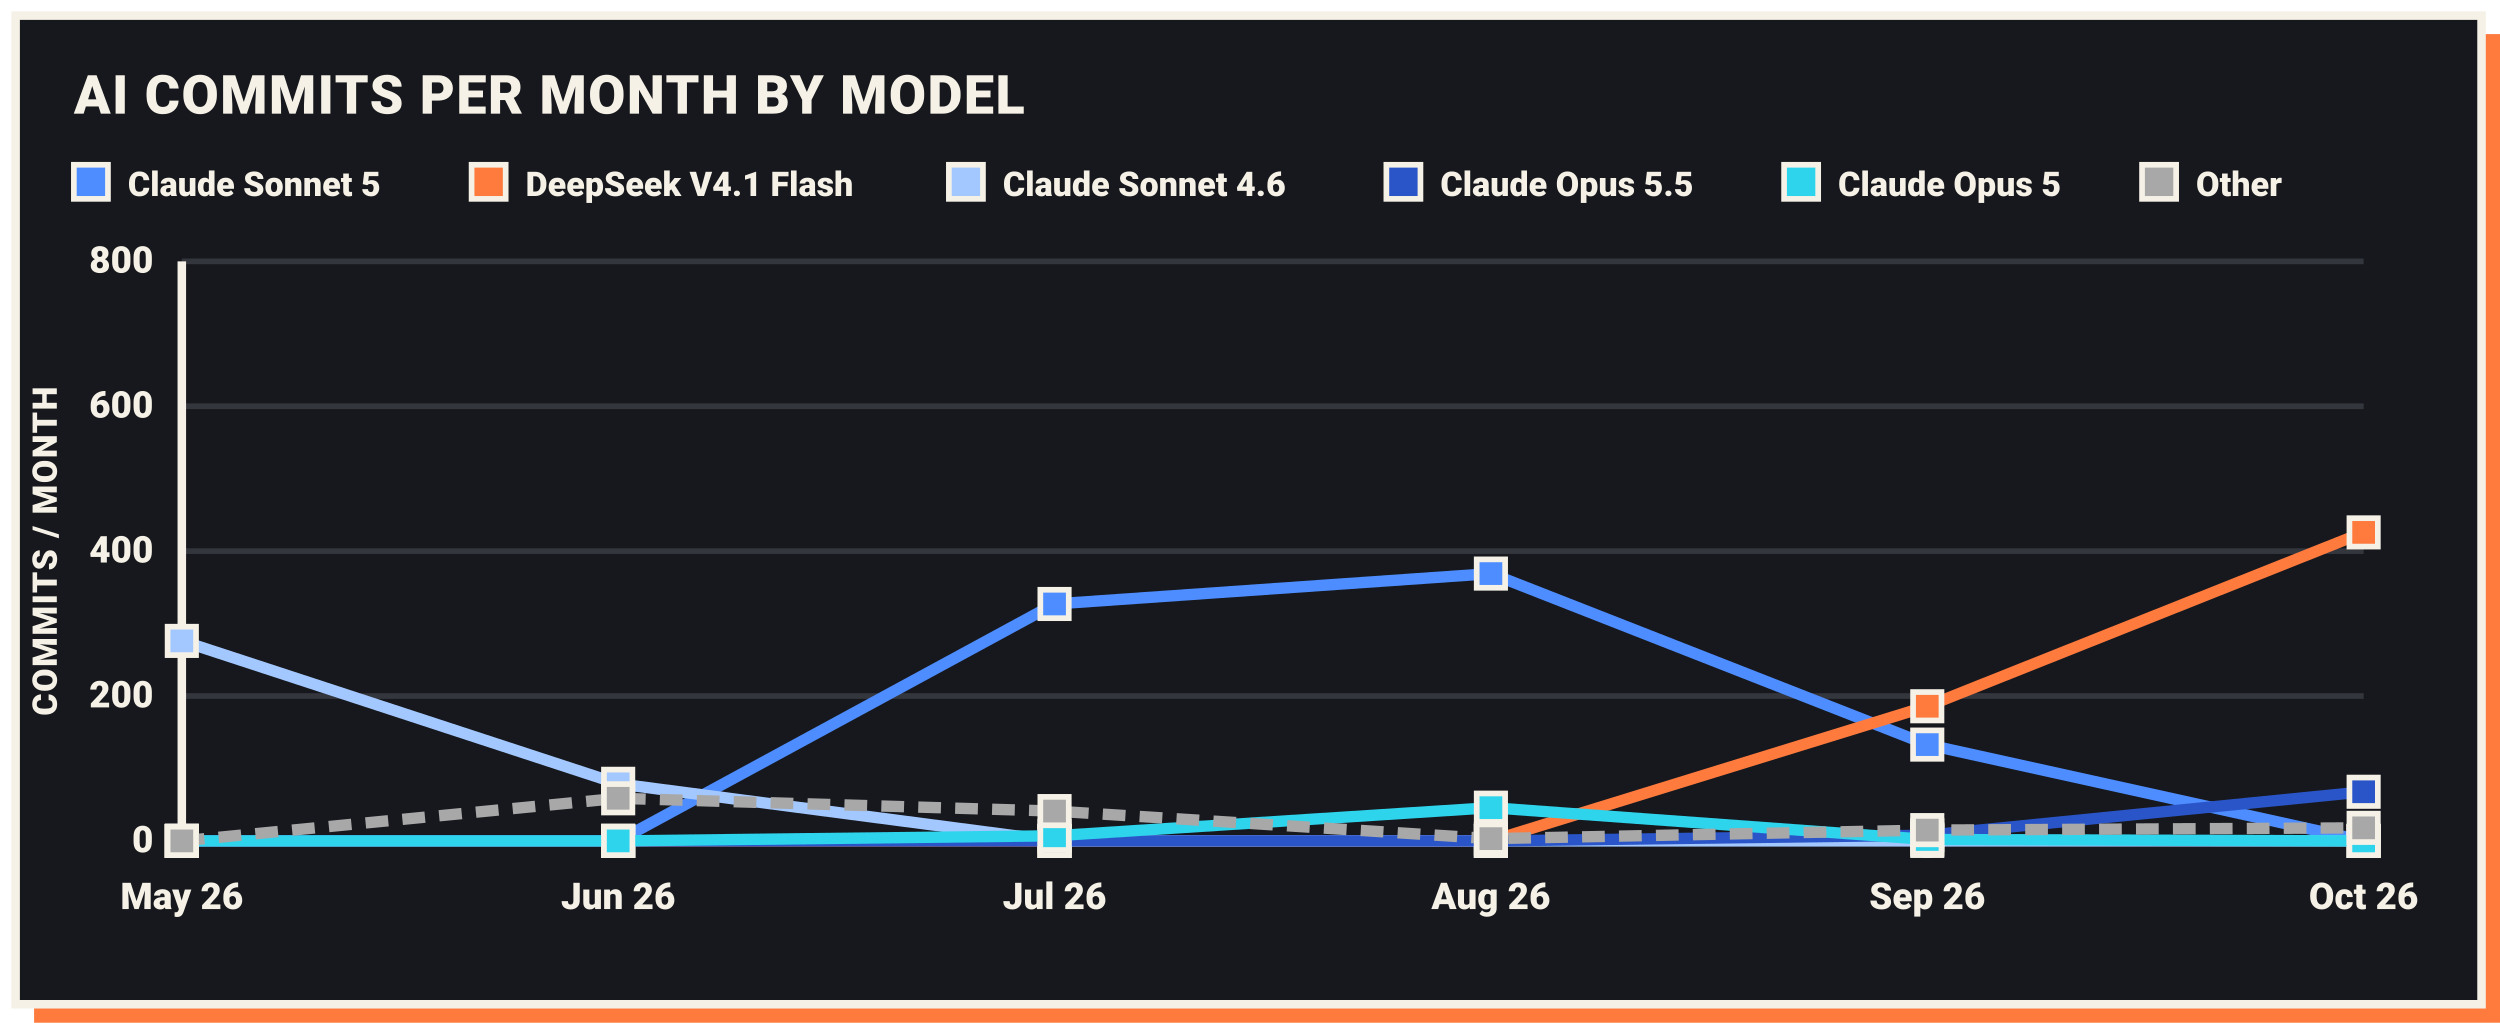
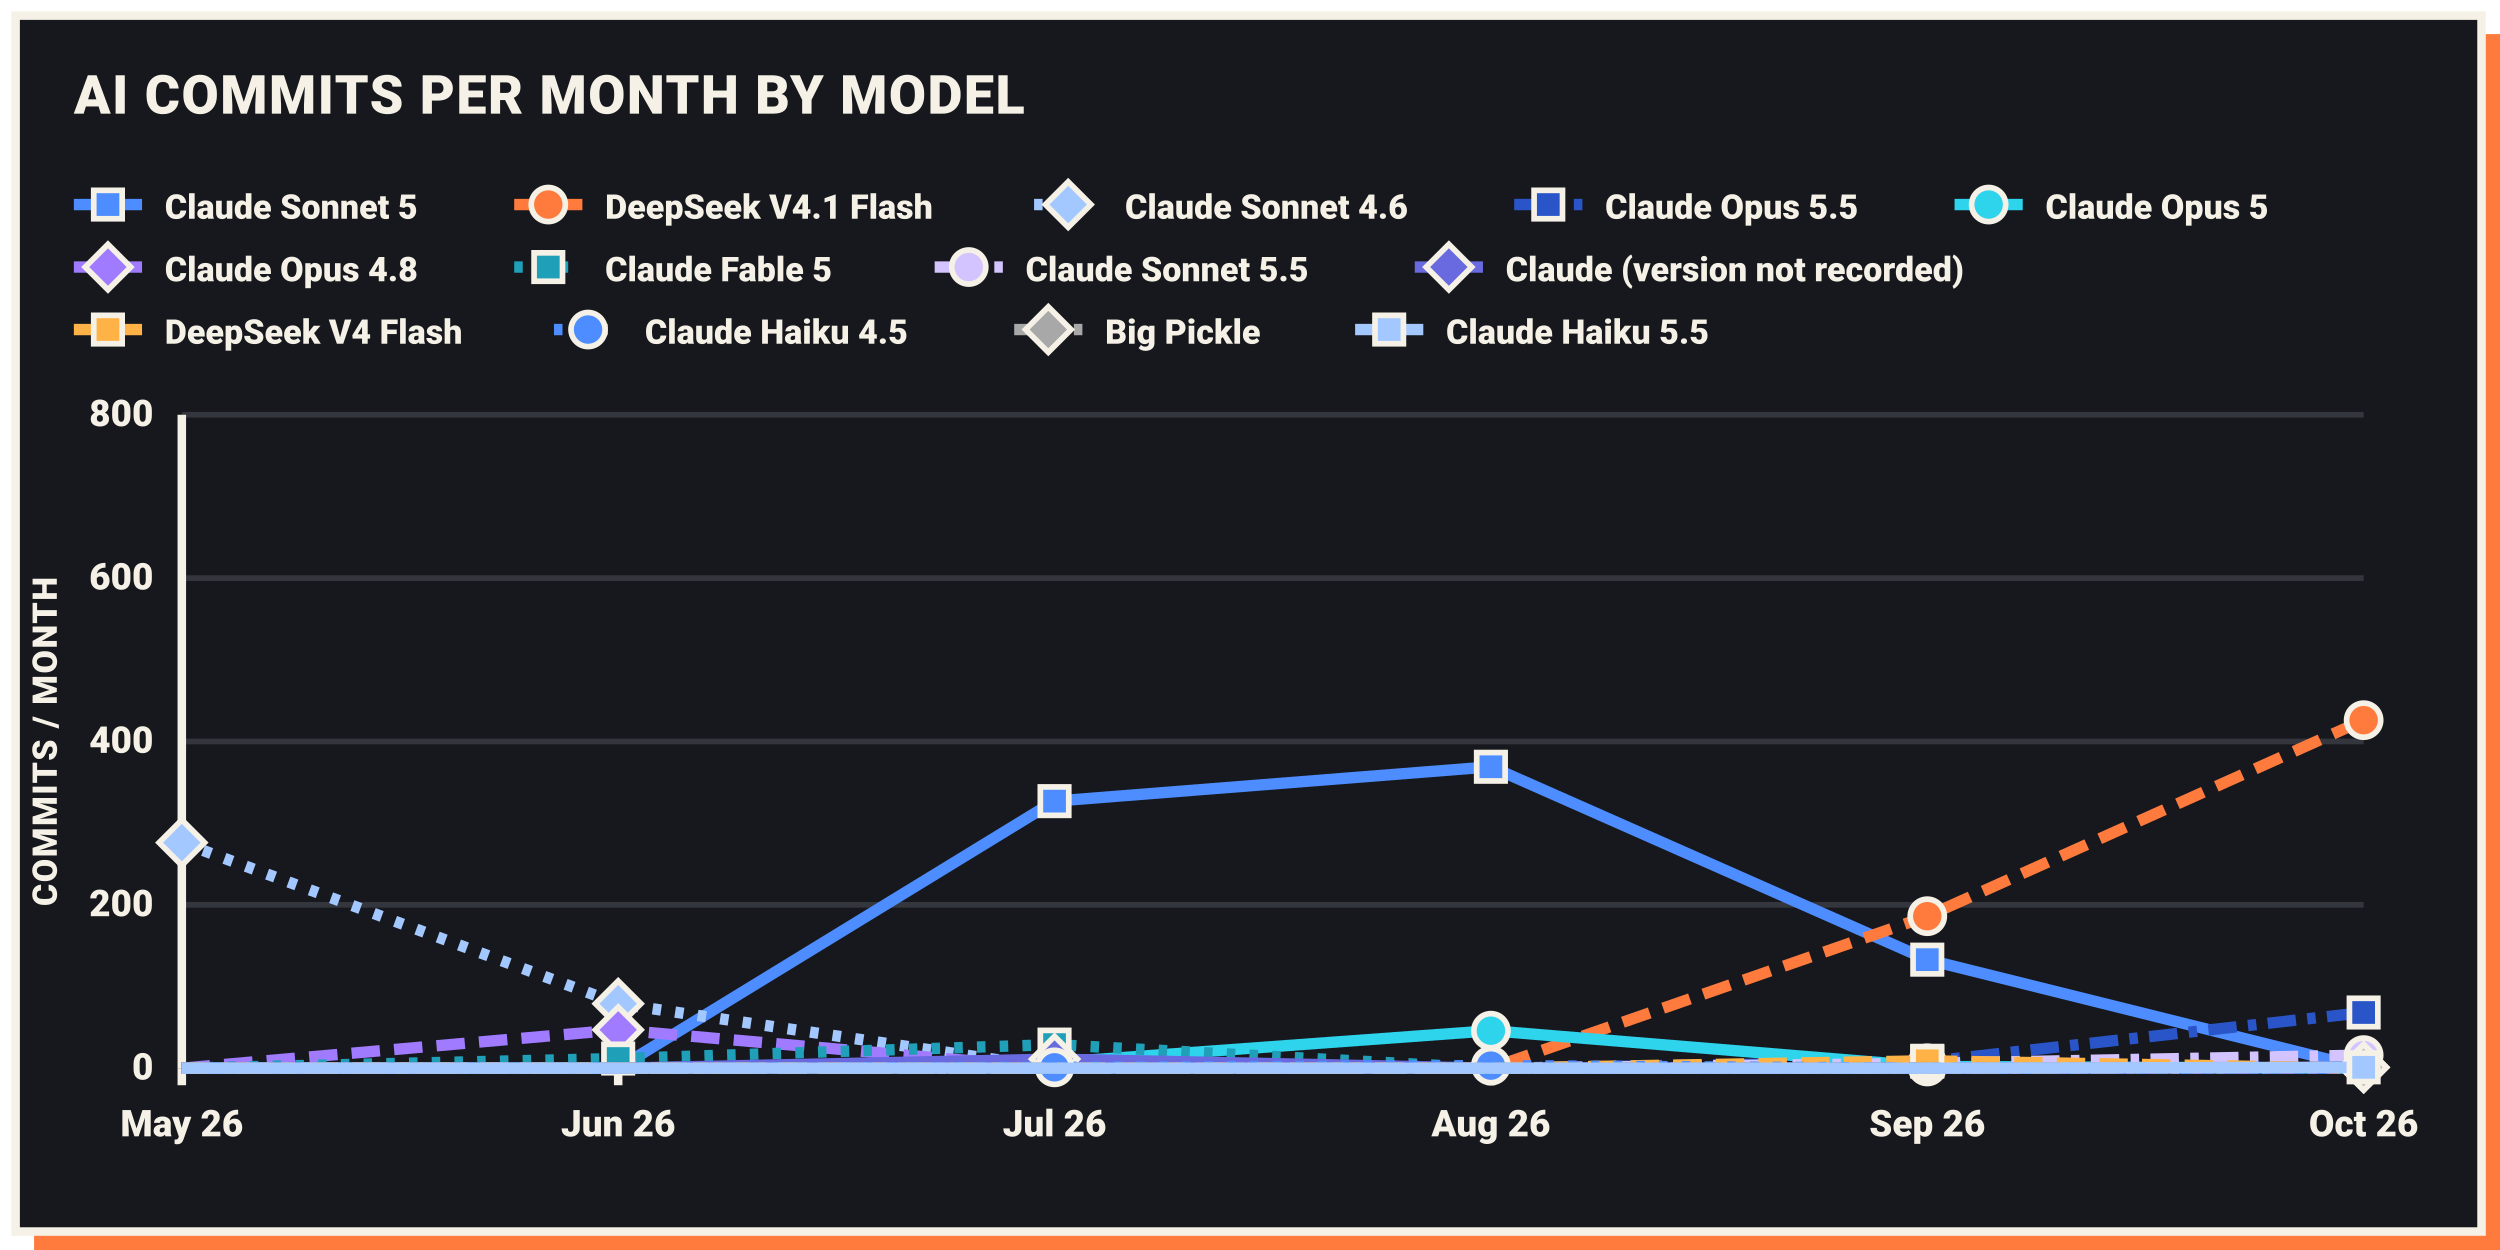
- <svg xmlns="http://www.w3.org/2000/svg" viewBox="0 0 880 360" font-family="-apple-system, BlinkMacSystemFont, 'Segoe UI', Roboto, Helvetica, Arial, sans-serif" role="img" aria-labelledby="t d">
-   <rect x="12" y="12" width="868" height="348" fill="#ff7a3d" />
-   <rect x="5.5" y="5.5" width="868" height="348" fill="#16181d" stroke="#f5f1e6" stroke-width="3" />
+ <svg xmlns="http://www.w3.org/2000/svg" viewBox="0 0 880 440" font-family="-apple-system, BlinkMacSystemFont, 'Segoe UI', Roboto, Helvetica, Arial, sans-serif" role="img" aria-labelledby="t d">
+   <rect x="12" y="12" width="868" height="428" fill="#ff7a3d" />
+   <rect x="5.5" y="5.5" width="868" height="428" fill="#16181d" stroke="#f5f1e6" stroke-width="3" />
  <text x="26" y="40" fill="#f5f1e6" font-weight="800" font-size="19" letter-spacing="0.5">AI COMMITS PER MONTH BY MODEL</text>
-   <rect x="26" y="58" width="12" height="12" fill="#4d8dff" stroke="#f5f1e6" stroke-width="2" />
-   <text x="45" y="69" fill="#f5f1e6" font-weight="800" font-size="12">Claude Sonnet 5</text>
-   <rect x="166" y="58" width="12" height="12" fill="#ff7a3d" stroke="#f5f1e6" stroke-width="2" />
-   <text x="185" y="69" fill="#f5f1e6" font-weight="800" font-size="12">DeepSeek V4.1 Flash</text>
-   <rect x="334" y="58" width="12" height="12" fill="#a3c8ff" stroke="#f5f1e6" stroke-width="2" />
-   <text x="353" y="69" fill="#f5f1e6" font-weight="800" font-size="12">Claude Sonnet 4.6</text>
-   <rect x="488" y="58" width="12" height="12" fill="#2a55c8" stroke="#f5f1e6" stroke-width="2" />
-   <text x="507" y="69" fill="#f5f1e6" font-weight="800" font-size="12">Claude Opus 5.5</text>
-   <rect x="628" y="58" width="12" height="12" fill="#2ed3ec" stroke="#f5f1e6" stroke-width="2" />
-   <text x="647" y="69" fill="#f5f1e6" font-weight="800" font-size="12">Claude Opus 5</text>
-   <rect x="754" y="58" width="12" height="12" fill="#a8a8a8" stroke="#f5f1e6" stroke-width="2" />
-   <text x="773" y="69" fill="#f5f1e6" font-weight="800" font-size="12">Other</text>
-   <line x1="64" y1="296" x2="832" y2="296" stroke="#f5f1e6" stroke-width="3" />
-   <text x="54" y="300" fill="#f5f1e6" font-weight="800" font-size="13" text-anchor="end">0</text>
-   <line x1="64" y1="245" x2="832" y2="245" stroke="#34363d" stroke-width="2" />
-   <text x="54" y="249" fill="#f5f1e6" font-weight="800" font-size="13" text-anchor="end">200</text>
-   <line x1="64" y1="194" x2="832" y2="194" stroke="#34363d" stroke-width="2" />
-   <text x="54" y="198" fill="#f5f1e6" font-weight="800" font-size="13" text-anchor="end">400</text>
-   <line x1="64" y1="143" x2="832" y2="143" stroke="#34363d" stroke-width="2" />
-   <text x="54" y="147" fill="#f5f1e6" font-weight="800" font-size="13" text-anchor="end">600</text>
-   <line x1="64" y1="92" x2="832" y2="92" stroke="#34363d" stroke-width="2" />
-   <text x="54" y="96" fill="#f5f1e6" font-weight="800" font-size="13" text-anchor="end">800</text>
-   <line x1="64" y1="92" x2="64" y2="296" stroke="#f5f1e6" stroke-width="3" />
-   <line x1="64" y1="296" x2="64" y2="302" stroke="#f5f1e6" stroke-width="3" />
-   <text x="64" y="320" fill="#f5f1e6" font-weight="800" font-size="13" text-anchor="middle">May 26</text>
-   <line x1="217.6" y1="296" x2="217.6" y2="302" stroke="#f5f1e6" stroke-width="3" />
-   <text x="217.6" y="320" fill="#f5f1e6" font-weight="800" font-size="13" text-anchor="middle">Jun 26</text>
-   <line x1="371.2" y1="296" x2="371.2" y2="302" stroke="#f5f1e6" stroke-width="3" />
-   <text x="371.2" y="320" fill="#f5f1e6" font-weight="800" font-size="13" text-anchor="middle">Jul 26</text>
-   <line x1="524.8" y1="296" x2="524.8" y2="302" stroke="#f5f1e6" stroke-width="3" />
-   <text x="524.8" y="320" fill="#f5f1e6" font-weight="800" font-size="13" text-anchor="middle">Aug 26</text>
-   <line x1="678.4" y1="296" x2="678.4" y2="302" stroke="#f5f1e6" stroke-width="3" />
-   <text x="678.4" y="320" fill="#f5f1e6" font-weight="800" font-size="13" text-anchor="middle">Sep 26</text>
-   <line x1="832" y1="296" x2="832" y2="302" stroke="#f5f1e6" stroke-width="3" />
-   <text x="832" y="320" fill="#f5f1e6" font-weight="800" font-size="13" text-anchor="middle">Oct 26</text>
-   <text x="20" y="194" fill="#f5f1e6" font-weight="800" font-size="12" text-anchor="middle" letter-spacing="0.5" transform="rotate(-90 20 194)">COMMITS / MONTH</text>
-   <polyline points="64.0,296.0 217.6,296.0 371.2,212.6 524.8,201.9 678.4,262.1 832.0,296.0" fill="none" stroke="#4d8dff" stroke-width="4" stroke-linejoin="miter" />
-   <rect x="59.0" y="291.0" width="10" height="10" fill="#4d8dff" stroke="#f5f1e6" stroke-width="2" />
-   <rect x="212.6" y="291.0" width="10" height="10" fill="#4d8dff" stroke="#f5f1e6" stroke-width="2" />
-   <rect x="366.2" y="207.6" width="10" height="10" fill="#4d8dff" stroke="#f5f1e6" stroke-width="2" />
-   <rect x="519.8" y="196.9" width="10" height="10" fill="#4d8dff" stroke="#f5f1e6" stroke-width="2" />
-   <rect x="673.4" y="257.1" width="10" height="10" fill="#4d8dff" stroke="#f5f1e6" stroke-width="2" />
-   <rect x="827.0" y="291.0" width="10" height="10" fill="#4d8dff" stroke="#f5f1e6" stroke-width="2" />
-   <polyline points="64.0,296.0 217.6,296.0 371.2,296.0 524.8,296.0 678.4,248.6 832.0,187.4" fill="none" stroke="#ff7a3d" stroke-width="4" stroke-linejoin="miter" />
-   <rect x="59.0" y="291.0" width="10" height="10" fill="#ff7a3d" stroke="#f5f1e6" stroke-width="2" />
-   <rect x="212.6" y="291.0" width="10" height="10" fill="#ff7a3d" stroke="#f5f1e6" stroke-width="2" />
-   <rect x="366.2" y="291.0" width="10" height="10" fill="#ff7a3d" stroke="#f5f1e6" stroke-width="2" />
-   <rect x="519.8" y="291.0" width="10" height="10" fill="#ff7a3d" stroke="#f5f1e6" stroke-width="2" />
-   <rect x="673.4" y="243.6" width="10" height="10" fill="#ff7a3d" stroke="#f5f1e6" stroke-width="2" />
-   <rect x="827.0" y="182.4" width="10" height="10" fill="#ff7a3d" stroke="#f5f1e6" stroke-width="2" />
-   <polyline points="64.0,225.6 217.6,275.9 371.2,296.0 524.8,296.0 678.4,296.0 832.0,296.0" fill="none" stroke="#a3c8ff" stroke-width="4" stroke-linejoin="miter" />
-   <rect x="59.0" y="220.6" width="10" height="10" fill="#a3c8ff" stroke="#f5f1e6" stroke-width="2" />
-   <rect x="212.6" y="270.9" width="10" height="10" fill="#a3c8ff" stroke="#f5f1e6" stroke-width="2" />
-   <rect x="366.2" y="291.0" width="10" height="10" fill="#a3c8ff" stroke="#f5f1e6" stroke-width="2" />
-   <rect x="519.8" y="291.0" width="10" height="10" fill="#a3c8ff" stroke="#f5f1e6" stroke-width="2" />
-   <rect x="673.4" y="291.0" width="10" height="10" fill="#a3c8ff" stroke="#f5f1e6" stroke-width="2" />
-   <rect x="827.0" y="291.0" width="10" height="10" fill="#a3c8ff" stroke="#f5f1e6" stroke-width="2" />
-   <polyline points="64.0,296.0 217.6,296.0 371.2,296.0 524.8,296.0 678.4,294.0 832.0,278.7" fill="none" stroke="#2a55c8" stroke-width="4" stroke-linejoin="miter" />
-   <rect x="59.0" y="291.0" width="10" height="10" fill="#2a55c8" stroke="#f5f1e6" stroke-width="2" />
-   <rect x="212.6" y="291.0" width="10" height="10" fill="#2a55c8" stroke="#f5f1e6" stroke-width="2" />
-   <rect x="366.2" y="291.0" width="10" height="10" fill="#2a55c8" stroke="#f5f1e6" stroke-width="2" />
-   <rect x="519.8" y="291.0" width="10" height="10" fill="#2a55c8" stroke="#f5f1e6" stroke-width="2" />
-   <rect x="673.4" y="289.0" width="10" height="10" fill="#2a55c8" stroke="#f5f1e6" stroke-width="2" />
-   <rect x="827.0" y="273.7" width="10" height="10" fill="#2a55c8" stroke="#f5f1e6" stroke-width="2" />
-   <polyline points="64.0,296.0 217.6,296.0 371.2,294.2 524.8,284.3 678.4,295.5 832.0,296.0" fill="none" stroke="#2ed3ec" stroke-width="4" stroke-linejoin="miter" />
-   <rect x="59.0" y="291.0" width="10" height="10" fill="#2ed3ec" stroke="#f5f1e6" stroke-width="2" />
-   <rect x="212.6" y="291.0" width="10" height="10" fill="#2ed3ec" stroke="#f5f1e6" stroke-width="2" />
-   <rect x="366.2" y="289.2" width="10" height="10" fill="#2ed3ec" stroke="#f5f1e6" stroke-width="2" />
-   <rect x="519.8" y="279.3" width="10" height="10" fill="#2ed3ec" stroke="#f5f1e6" stroke-width="2" />
-   <rect x="673.4" y="290.5" width="10" height="10" fill="#2ed3ec" stroke="#f5f1e6" stroke-width="2" />
-   <rect x="827.0" y="291.0" width="10" height="10" fill="#2ed3ec" stroke="#f5f1e6" stroke-width="2" />
-   <polyline points="64.0,296.0 217.6,281.0 371.2,285.5 524.8,295.2 678.4,292.2 832.0,291.4" fill="none" stroke="#a8a8a8" stroke-width="4" stroke-linejoin="miter" stroke-dasharray="8 5" />
-   <rect x="59.0" y="291.0" width="10" height="10" fill="#a8a8a8" stroke="#f5f1e6" stroke-width="2" />
-   <rect x="212.6" y="276.0" width="10" height="10" fill="#a8a8a8" stroke="#f5f1e6" stroke-width="2" />
-   <rect x="366.2" y="280.5" width="10" height="10" fill="#a8a8a8" stroke="#f5f1e6" stroke-width="2" />
-   <rect x="519.8" y="290.2" width="10" height="10" fill="#a8a8a8" stroke="#f5f1e6" stroke-width="2" />
-   <rect x="673.4" y="287.2" width="10" height="10" fill="#a8a8a8" stroke="#f5f1e6" stroke-width="2" />
-   <rect x="827.0" y="286.4" width="10" height="10" fill="#a8a8a8" stroke="#f5f1e6" stroke-width="2" />
+   <line x1="26" y1="72" x2="50" y2="72" stroke="#4d8dff" stroke-width="4" />
+   <rect x="33.0" y="67.0" width="10" height="10" fill="#4d8dff" stroke="#f5f1e6" stroke-width="2" />
+   <text x="58" y="77" fill="#f5f1e6" font-weight="800" font-size="12">Claude Sonnet 5</text>
+   <line x1="181" y1="72" x2="205" y2="72" stroke="#ff7a3d" stroke-width="4" stroke-dasharray="10 5" />
+   <circle cx="193.0" cy="72.0" r="6" fill="#ff7a3d" stroke="#f5f1e6" stroke-width="2" />
+   <text x="213" y="77" fill="#f5f1e6" font-weight="800" font-size="12">DeepSeek V4.1 Flash</text>
+   <line x1="364" y1="72" x2="388" y2="72" stroke="#a3c8ff" stroke-width="4" stroke-dasharray="3 5" />
+   <polygon points="376.0,64.0 384.0,72.0 376.0,80.0 368.0,72.0" fill="#a3c8ff" stroke="#f5f1e6" stroke-width="2" />
+   <text x="396" y="77" fill="#f5f1e6" font-weight="800" font-size="12">Claude Sonnet 4.6</text>
+   <line x1="533" y1="72" x2="557" y2="72" stroke="#2a55c8" stroke-width="4" stroke-dasharray="10 4 3 4" />
+   <rect x="540.0" y="67.0" width="10" height="10" fill="#2a55c8" stroke="#f5f1e6" stroke-width="2" />
+   <text x="565" y="77" fill="#f5f1e6" font-weight="800" font-size="12">Claude Opus 5.5</text>
+   <line x1="688" y1="72" x2="712" y2="72" stroke="#2ed3ec" stroke-width="4" />
+   <circle cx="700.0" cy="72.0" r="6" fill="#2ed3ec" stroke="#f5f1e6" stroke-width="2" />
+   <text x="720" y="77" fill="#f5f1e6" font-weight="800" font-size="12">Claude Opus 5</text>
+   <line x1="26" y1="94" x2="50" y2="94" stroke="#a07bff" stroke-width="4" stroke-dasharray="10 5" />
+   <polygon points="38.0,86.0 46.0,94.0 38.0,102.0 30.0,94.0" fill="#a07bff" stroke="#f5f1e6" stroke-width="2" />
+   <text x="58" y="99" fill="#f5f1e6" font-weight="800" font-size="12">Claude Opus 4.8</text>
+   <line x1="181" y1="94" x2="205" y2="94" stroke="#1fa0b8" stroke-width="4" stroke-dasharray="3 5" />
+   <rect x="188.0" y="89.0" width="10" height="10" fill="#1fa0b8" stroke="#f5f1e6" stroke-width="2" />
+   <text x="213" y="99" fill="#f5f1e6" font-weight="800" font-size="12">Claude Fable 5</text>
+   <line x1="329" y1="94" x2="353" y2="94" stroke="#d3c4ff" stroke-width="4" stroke-dasharray="10 4 3 4" />
+   <circle cx="341.0" cy="94.0" r="6" fill="#d3c4ff" stroke="#f5f1e6" stroke-width="2" />
+   <text x="361" y="99" fill="#f5f1e6" font-weight="800" font-size="12">Claude Sonnet 5.5</text>
+   <line x1="498" y1="94" x2="522" y2="94" stroke="#6a6ae0" stroke-width="4" />
+   <polygon points="510.0,86.0 518.0,94.0 510.0,102.0 502.0,94.0" fill="#6a6ae0" stroke="#f5f1e6" stroke-width="2" />
+   <text x="530" y="99" fill="#f5f1e6" font-weight="800" font-size="12">Claude (version not recorded)</text>
+   <line x1="26" y1="116" x2="50" y2="116" stroke="#ffb347" stroke-width="4" stroke-dasharray="10 5" />
+   <rect x="33.0" y="111.0" width="10" height="10" fill="#ffb347" stroke="#f5f1e6" stroke-width="2" />
+   <text x="58" y="121" fill="#f5f1e6" font-weight="800" font-size="12">DeepSeek V4 Flash</text>
+   <line x1="195" y1="116" x2="219" y2="116" stroke="#4d8dff" stroke-width="4" stroke-dasharray="3 5" />
+   <circle cx="207.0" cy="116.0" r="6" fill="#4d8dff" stroke="#f5f1e6" stroke-width="2" />
+   <text x="227" y="121" fill="#f5f1e6" font-weight="800" font-size="12">Claude Haiku 4.5</text>
+   <line x1="357" y1="116" x2="381" y2="116" stroke="#a8a8a8" stroke-width="4" stroke-dasharray="10 4 3 4" />
+   <polygon points="369.0,108.0 377.0,116.0 369.0,124.0 361.0,116.0" fill="#a8a8a8" stroke="#f5f1e6" stroke-width="2" />
+   <text x="389" y="121" fill="#f5f1e6" font-weight="800" font-size="12">Big Pickle</text>
+   <line x1="477" y1="116" x2="501" y2="116" stroke="#a3c8ff" stroke-width="4" />
+   <rect x="484.0" y="111.0" width="10" height="10" fill="#a3c8ff" stroke="#f5f1e6" stroke-width="2" />
+   <text x="509" y="121" fill="#f5f1e6" font-weight="800" font-size="12">Claude Haiku 5.5</text>
+   <line x1="64" y1="376" x2="832" y2="376" stroke="#f5f1e6" stroke-width="3" />
+   <text x="54" y="380" fill="#f5f1e6" font-weight="800" font-size="13" text-anchor="end">0</text>
+   <line x1="64" y1="318.5" x2="832" y2="318.5" stroke="#34363d" stroke-width="2" />
+   <text x="54" y="322.5" fill="#f5f1e6" font-weight="800" font-size="13" text-anchor="end">200</text>
+   <line x1="64" y1="261" x2="832" y2="261" stroke="#34363d" stroke-width="2" />
+   <text x="54" y="265" fill="#f5f1e6" font-weight="800" font-size="13" text-anchor="end">400</text>
+   <line x1="64" y1="203.5" x2="832" y2="203.5" stroke="#34363d" stroke-width="2" />
+   <text x="54" y="207.5" fill="#f5f1e6" font-weight="800" font-size="13" text-anchor="end">600</text>
+   <line x1="64" y1="146" x2="832" y2="146" stroke="#34363d" stroke-width="2" />
+   <text x="54" y="150" fill="#f5f1e6" font-weight="800" font-size="13" text-anchor="end">800</text>
+   <line x1="64" y1="146" x2="64" y2="376" stroke="#f5f1e6" stroke-width="3" />
+   <line x1="64" y1="376" x2="64" y2="382" stroke="#f5f1e6" stroke-width="3" />
+   <text x="64" y="400" fill="#f5f1e6" font-weight="800" font-size="13" text-anchor="middle">May 26</text>
+   <line x1="217.6" y1="376" x2="217.6" y2="382" stroke="#f5f1e6" stroke-width="3" />
+   <text x="217.6" y="400" fill="#f5f1e6" font-weight="800" font-size="13" text-anchor="middle">Jun 26</text>
+   <line x1="371.2" y1="376" x2="371.2" y2="382" stroke="#f5f1e6" stroke-width="3" />
+   <text x="371.2" y="400" fill="#f5f1e6" font-weight="800" font-size="13" text-anchor="middle">Jul 26</text>
+   <line x1="524.8" y1="376" x2="524.8" y2="382" stroke="#f5f1e6" stroke-width="3" />
+   <text x="524.8" y="400" fill="#f5f1e6" font-weight="800" font-size="13" text-anchor="middle">Aug 26</text>
+   <line x1="678.4" y1="376" x2="678.4" y2="382" stroke="#f5f1e6" stroke-width="3" />
+   <text x="678.4" y="400" fill="#f5f1e6" font-weight="800" font-size="13" text-anchor="middle">Sep 26</text>
+   <line x1="832" y1="376" x2="832" y2="382" stroke="#f5f1e6" stroke-width="3" />
+   <text x="832" y="400" fill="#f5f1e6" font-weight="800" font-size="13" text-anchor="middle">Oct 26</text>
+   <text x="20" y="261" fill="#f5f1e6" font-weight="800" font-size="12" text-anchor="middle" letter-spacing="0.5" transform="rotate(-90 20 261)">COMMITS / MONTH</text>
+   <polyline points="64.0,376.0 217.6,376.0 371.2,282.0 524.8,269.9 678.4,337.8 832.0,376.0" fill="none" stroke="#4d8dff" stroke-width="4" stroke-linejoin="miter" />
+   <rect x="366.2" y="277.0" width="10" height="10" fill="#4d8dff" stroke="#f5f1e6" stroke-width="2" />
+   <rect x="519.8" y="264.9" width="10" height="10" fill="#4d8dff" stroke="#f5f1e6" stroke-width="2" />
+   <rect x="673.4" y="332.8" width="10" height="10" fill="#4d8dff" stroke="#f5f1e6" stroke-width="2" />
+   <polyline points="64.0,376.0 217.6,376.0 371.2,376.0 524.8,376.0 678.4,322.5 832.0,253.5" fill="none" stroke="#ff7a3d" stroke-width="4" stroke-linejoin="miter" stroke-dasharray="10 5" />
+   <circle cx="678.4" cy="322.5" r="6" fill="#ff7a3d" stroke="#f5f1e6" stroke-width="2" />
+   <circle cx="832.0" cy="253.5" r="6" fill="#ff7a3d" stroke="#f5f1e6" stroke-width="2" />
+   <polyline points="64.0,296.6 217.6,353.3 371.2,376.0 524.8,376.0 678.4,376.0 832.0,376.0" fill="none" stroke="#a3c8ff" stroke-width="4" stroke-linejoin="miter" stroke-dasharray="3 5" />
+   <polygon points="64.0,288.6 72.0,296.6 64.0,304.6 56.0,296.6" fill="#a3c8ff" stroke="#f5f1e6" stroke-width="2" />
+   <polygon points="217.6,345.3 225.6,353.3 217.6,361.3 209.6,353.3" fill="#a3c8ff" stroke="#f5f1e6" stroke-width="2" />
+   <polyline points="64.0,376.0 217.6,376.0 371.2,376.0 524.8,376.0 678.4,373.7 832.0,356.4" fill="none" stroke="#2a55c8" stroke-width="4" stroke-linejoin="miter" stroke-dasharray="10 4 3 4" />
+   <rect x="673.4" y="368.7" width="10" height="10" fill="#2a55c8" stroke="#f5f1e6" stroke-width="2" />
+   <rect x="827.0" y="351.4" width="10" height="10" fill="#2a55c8" stroke="#f5f1e6" stroke-width="2" />
+   <polyline points="64.0,376.0 217.6,376.0 371.2,374.0 524.8,362.8 678.4,375.4 832.0,376.0" fill="none" stroke="#2ed3ec" stroke-width="4" stroke-linejoin="miter" />
+   <circle cx="371.2" cy="374.0" r="6" fill="#2ed3ec" stroke="#f5f1e6" stroke-width="2" />
+   <circle cx="524.8" cy="362.8" r="6" fill="#2ed3ec" stroke="#f5f1e6" stroke-width="2" />
+   <circle cx="678.4" cy="375.4" r="6" fill="#2ed3ec" stroke="#f5f1e6" stroke-width="2" />
+   <polyline points="64.0,376.0 217.6,362.5 371.2,376.0 524.8,376.0 678.4,376.0 832.0,376.0" fill="none" stroke="#a07bff" stroke-width="4" stroke-linejoin="miter" stroke-dasharray="10 5" />
+   <polygon points="217.6,354.5 225.6,362.5 217.6,370.5 209.6,362.5" fill="#a07bff" stroke="#f5f1e6" stroke-width="2" />
+   <polyline points="64.0,376.0 217.6,372.6 371.2,367.7 524.8,376.0 678.4,376.0 832.0,376.0" fill="none" stroke="#1fa0b8" stroke-width="4" stroke-linejoin="miter" stroke-dasharray="3 5" />
+   <rect x="212.6" y="367.6" width="10" height="10" fill="#1fa0b8" stroke="#f5f1e6" stroke-width="2" />
+   <rect x="366.2" y="362.7" width="10" height="10" fill="#1fa0b8" stroke="#f5f1e6" stroke-width="2" />
+   <polyline points="64.0,376.0 217.6,376.0 371.2,376.0 524.8,376.0 678.4,374.3 832.0,371.4" fill="none" stroke="#d3c4ff" stroke-width="4" stroke-linejoin="miter" stroke-dasharray="10 4 3 4" />
+   <circle cx="678.4" cy="374.3" r="6" fill="#d3c4ff" stroke="#f5f1e6" stroke-width="2" />
+   <circle cx="832.0" cy="371.4" r="6" fill="#d3c4ff" stroke="#f5f1e6" stroke-width="2" />
+   <polyline points="64.0,376.0 217.6,376.0 371.2,372.8 524.8,376.0 678.4,376.0 832.0,375.7" fill="none" stroke="#6a6ae0" stroke-width="4" stroke-linejoin="miter" />
+   <polygon points="371.2,364.8 379.2,372.8 371.2,380.8 363.2,372.8" fill="#6a6ae0" stroke="#f5f1e6" stroke-width="2" />
+   <polygon points="832.0,367.7 840.0,375.7 832.0,383.7 824.0,375.7" fill="#6a6ae0" stroke="#f5f1e6" stroke-width="2" />
+   <polyline points="64.0,376.0 217.6,376.0 371.2,376.0 524.8,376.0 678.4,373.4 832.0,376.0" fill="none" stroke="#ffb347" stroke-width="4" stroke-linejoin="miter" stroke-dasharray="10 5" />
+   <rect x="673.4" y="368.4" width="10" height="10" fill="#ffb347" stroke="#f5f1e6" stroke-width="2" />
+   <polyline points="64.0,376.0 217.6,376.0 371.2,375.7 524.8,375.1 678.4,376.0 832.0,376.0" fill="none" stroke="#4d8dff" stroke-width="4" stroke-linejoin="miter" stroke-dasharray="3 5" />
+   <circle cx="371.2" cy="375.7" r="6" fill="#4d8dff" stroke="#f5f1e6" stroke-width="2" />
+   <circle cx="524.8" cy="375.1" r="6" fill="#4d8dff" stroke="#f5f1e6" stroke-width="2" />
+   <polyline points="64.0,376.0 217.6,376.0 371.2,376.0 524.8,376.0 678.4,376.0 832.0,375.7" fill="none" stroke="#a8a8a8" stroke-width="4" stroke-linejoin="miter" stroke-dasharray="10 4 3 4" />
+   <polygon points="832.0,367.7 840.0,375.7 832.0,383.7 824.0,375.7" fill="#a8a8a8" stroke="#f5f1e6" stroke-width="2" />
+   <polyline points="64.0,376.0 217.6,376.0 371.2,376.0 524.8,376.0 678.4,376.0 832.0,375.7" fill="none" stroke="#a3c8ff" stroke-width="4" stroke-linejoin="miter" />
+   <rect x="827.0" y="370.7" width="10" height="10" fill="#a3c8ff" stroke="#f5f1e6" stroke-width="2" />
</svg>
